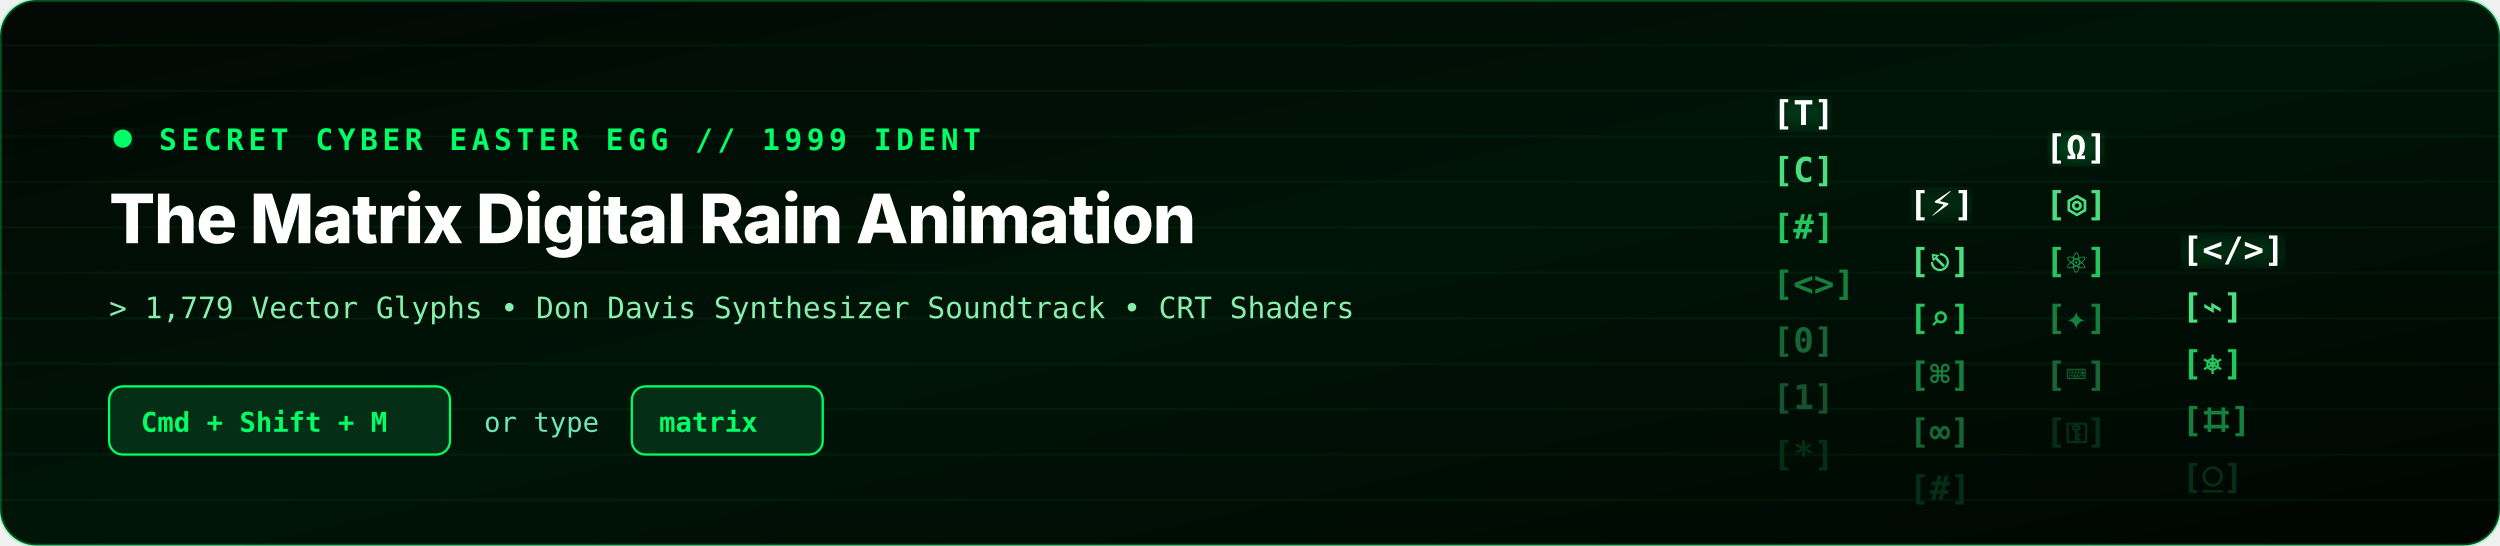
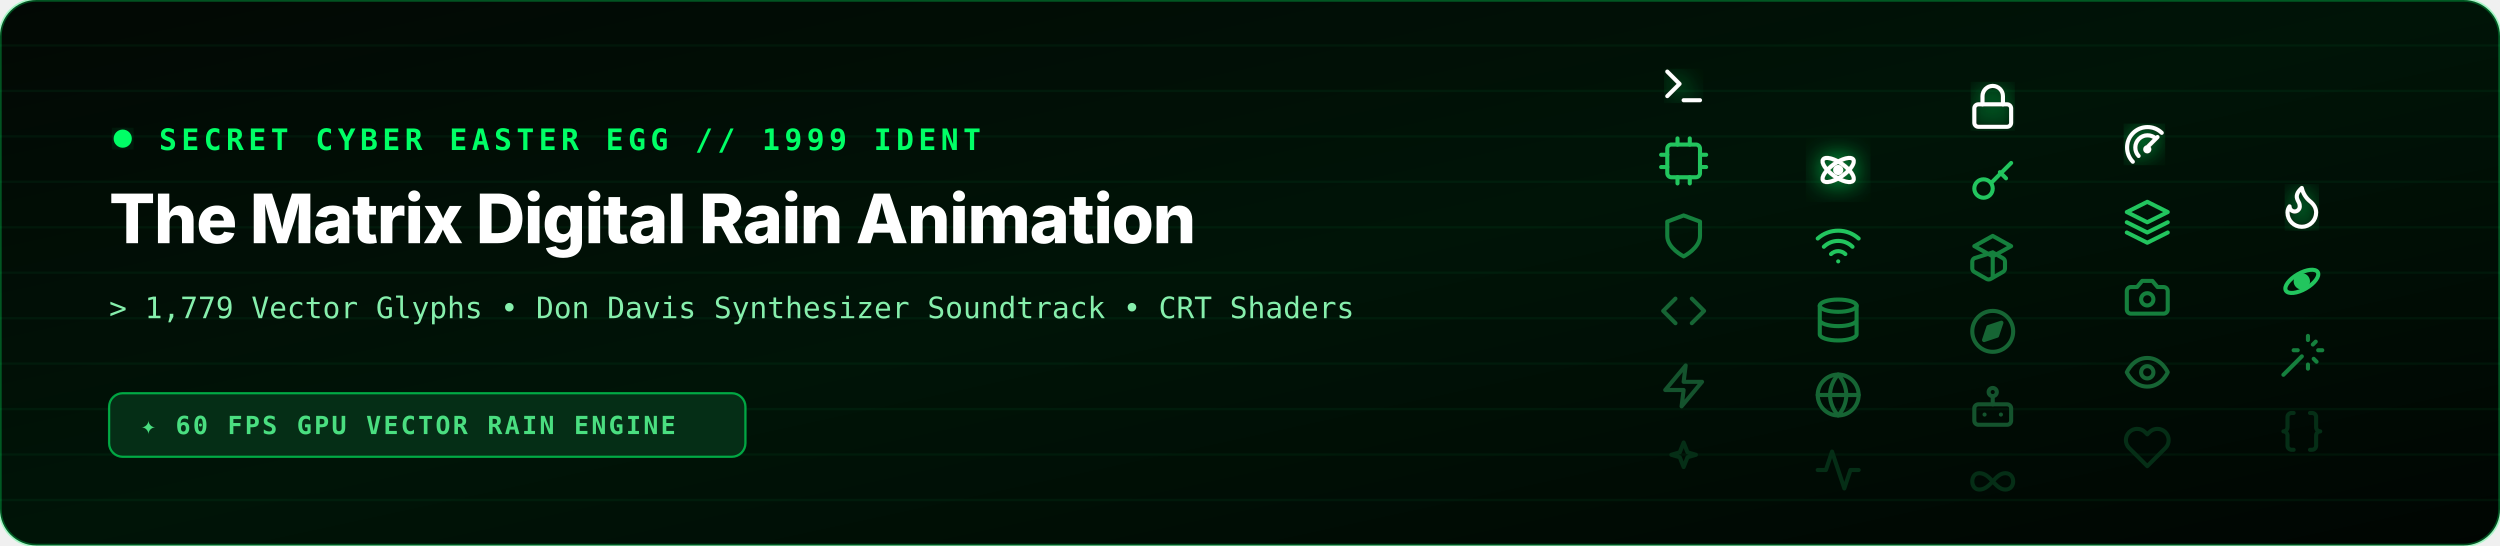
<svg xmlns="http://www.w3.org/2000/svg" viewBox="0 0 1100 240" width="100%" height="100%">
  <defs>
    <linearGradient id="matrixBg" x1="0%" y1="0%" x2="100%" y2="100%">
      <stop offset="0%" stop-color="#020804" />
      <stop offset="50%" stop-color="#001407" />
      <stop offset="100%" stop-color="#000502" />
    </linearGradient>
    <filter id="matrixGlow">
-       <feDropShadow dx="0" dy="0" stdDeviation="6" flood-color="#00FF66" flood-opacity="0.8" />
+       <feDropShadow dx="0" dy="0" stdDeviation="6" flood-color="#00FF66" flood-opacity="0.9" />
    </filter>
  </defs>
  <rect width="1100" height="240" rx="16" fill="url(#matrixBg)" stroke="#00FF66" stroke-opacity="0.3" stroke-width="1.5" />
  <g stroke="#00FF66" stroke-opacity="0.05" stroke-width="1">
    <line x1="0" y1="20" x2="1100" y2="20" />
    <line x1="0" y1="40" x2="1100" y2="40" />
    <line x1="0" y1="60" x2="1100" y2="60" />
    <line x1="0" y1="80" x2="1100" y2="80" />
    <line x1="0" y1="100" x2="1100" y2="100" />
    <line x1="0" y1="120" x2="1100" y2="120" />
    <line x1="0" y1="140" x2="1100" y2="140" />
    <line x1="0" y1="160" x2="1100" y2="160" />
    <line x1="0" y1="180" x2="1100" y2="180" />
    <line x1="0" y1="200" x2="1100" y2="200" />
    <line x1="0" y1="220" x2="1100" y2="220" />
  </g>
  <g transform="translate(48, 55)">
    <circle cx="6" cy="6" r="4" fill="#00FF66" filter="url(#matrixGlow)" />
    <text x="22" y="11" fill="#00FF66" font-family="monospace" font-size="13" font-weight="700" letter-spacing="2">SECRET CYBER EASTER EGG // 1999 IDENT</text>
    <text x="0" y="52" fill="#FFFFFF" font-family="-apple-system, BlinkMacSystemFont, sans-serif" font-size="30" font-weight="800" letter-spacing="-0.5">
      The Matrix Digital Rain Animation
    </text>
    <text x="0" y="85" fill="#86EFAC" font-family="monospace" font-size="13">
      &gt; 1,779 Vector Glyphs • Don Davis Synthesizer Soundtrack • CRT Shaders
    </text>
-     <g transform="translate(0, 115)">
-       <rect x="0" y="0" width="150" height="30" rx="6" fill="#052E16" stroke="#00FF66" stroke-width="1" />
-       <text x="14" y="20" fill="#00FF66" font-family="monospace" font-size="12" font-weight="700">Cmd + Shift + M</text>
-       <text x="165" y="20" fill="#6EE7B7" font-family="monospace" font-size="12">or type </text>
-       <rect x="230" y="0" width="84" height="30" rx="6" fill="#052E16" stroke="#00FF66" stroke-width="1" />
-       <text x="242" y="20" fill="#00FF66" font-family="monospace" font-size="12" font-weight="700">matrix</text>
+     <g transform="translate(0, 118)">
+       <rect x="0" y="0" width="280" height="28" rx="6" fill="#052E16" stroke="#00FF66" stroke-width="1" stroke-opacity="0.6" />
+       <text x="14" y="18" fill="#4ADE80" font-family="monospace" font-size="11" font-weight="700" letter-spacing="1">✦ 60 FPS GPU VECTOR RAIN ENGINE</text>
    </g>
  </g>
-   <g transform="translate(780, 25)" font-family="monospace" font-size="15" font-weight="bold">
-     <text x="0" y="30" fill="#FFFFFF" filter="url(#matrixGlow)">[T]</text>
-     <text x="0" y="55" fill="#4ADE80">[C]</text>
-     <text x="0" y="80" fill="#22C55E">[#]</text>
-     <text x="0" y="105" fill="#15803D">[&lt;&gt;]</text>
-     <text x="0" y="130" fill="#166534">[0]</text>
-     <text x="0" y="155" fill="#14532D">[1]</text>
-     <text x="0" y="180" fill="#052E16">[*]</text>
-     <text x="60" y="70" fill="#FFFFFF" filter="url(#matrixGlow)">[⚡]</text>
-     <text x="60" y="95" fill="#4ADE80">[⎋]</text>
-     <text x="60" y="120" fill="#22C55E">[⌕]</text>
-     <text x="60" y="145" fill="#15803D">[⌘]</text>
-     <text x="60" y="170" fill="#166534">[∞]</text>
-     <text x="60" y="195" fill="#052E16">[#]</text>
-     <text x="120" y="45" fill="#FFFFFF" filter="url(#matrixGlow)">[Ω]</text>
-     <text x="120" y="70" fill="#4ADE80">[⏣]</text>
-     <text x="120" y="95" fill="#22C55E">[⚛]</text>
-     <text x="120" y="120" fill="#15803D">[✦]</text>
-     <text x="120" y="145" fill="#166534">[⌨]</text>
-     <text x="120" y="170" fill="#052E16">[⚿]</text>
-     <text x="180" y="90" fill="#FFFFFF" filter="url(#matrixGlow)">[&lt;/&gt;]</text>
-     <text x="180" y="115" fill="#4ADE80">[⌁]</text>
-     <text x="180" y="140" fill="#22C55E">[⎈]</text>
-     <text x="180" y="165" fill="#15803D">[⌗]</text>
-     <text x="180" y="190" fill="#052E16">[⍜]</text>
+   <g transform="translate(730, 12)" stroke-linecap="round" stroke-linejoin="round" fill="none">
+     <g transform="translate(0, 0)">
+       <g transform="translate(0, 15) scale(0.9)" stroke="#FFFFFF" stroke-width="2" filter="url(#matrixGlow)">
+         <path d="M4 17l6-6-6-6M12 19h8" />
+       </g>
+       <g transform="translate(0, 48) scale(0.9)" stroke="#22C55E" stroke-width="2">
+         <rect x="4" y="4" width="16" height="16" rx="2" />
+         <path d="M9 1v3M15 1v3M9 20v3M15 20v3M1 9h3M1 15h3M20 9h3M20 15h3" />
+       </g>
+       <g transform="translate(0, 81) scale(0.9)" stroke="#15803D" stroke-width="2">
+         <path d="M12 22s8-4 8-10V5l-8-3-8 3v7c0 6 8 10 8 10z" />
+       </g>
+       <g transform="translate(0, 114) scale(0.9)" stroke="#166534" stroke-width="2">
+         <path d="M16 18l6-6-6-6M8 6l-6 6 6 6" />
+       </g>
+       <g transform="translate(0, 147) scale(0.9)" stroke="#14532D" stroke-width="2">
+         <path d="M13 2L3 14h9l-1 8 10-12h-9l1-8z" />
+       </g>
+       <g transform="translate(0, 180) scale(0.9)" stroke="#052E16" stroke-width="2">
+         <path d="M12 3l1.9 4.8L18 9l-4.1 1.2L12 15l-1.9-4.8L6 9l4.1-1.2L12 3z" />
+       </g>
+     </g>
+     <g transform="translate(68, 0)">
+       <g transform="translate(0, 52) scale(0.9)" stroke="#FFFFFF" stroke-width="2" filter="url(#matrixGlow)">
+         <circle cx="12" cy="12" r="1.5" fill="#FFFFFF" />
+         <ellipse cx="12" cy="12" rx="9" ry="3.5" transform="rotate(35 12 12)" />
+         <ellipse cx="12" cy="12" rx="9" ry="3.5" transform="rotate(-35 12 12)" />
+       </g>
+       <g transform="translate(0, 85) scale(0.9)" stroke="#22C55E" stroke-width="2">
+         <path d="M12 20h.01M2 8.82a15 15 0 0120 0M5 12.86a10 10 0 0114 0M8.5 16.43a5 5 0 017 0" />
+       </g>
+       <g transform="translate(0, 118) scale(0.9)" stroke="#15803D" stroke-width="2">
+         <ellipse cx="12" cy="5" rx="9" ry="3" />
+         <path d="M21 12c0 1.66-4 3-9 3s-9-1.34-9-3M3 5v14c0 1.66 4 3 9 3s9-1.34 9-3V5" />
+       </g>
+       <g transform="translate(0, 151) scale(0.9)" stroke="#166534" stroke-width="2">
+         <circle cx="12" cy="12" r="10" />
+         <path d="M2 12h20M12 2a15.3 15.3 0 014 10 15.3 15.3 0 01-4 10 15.3 15.3 0 01-4-10 15.3 15.3 0 014-10z" />
+       </g>
+       <g transform="translate(0, 184) scale(0.9)" stroke="#052E16" stroke-width="2">
+         <path d="M22 12h-4l-3 9L9 3l-3 9H2" />
+       </g>
+     </g>
+     <g transform="translate(136, 0)">
+       <g transform="translate(0, 24) scale(0.9)" stroke="#FFFFFF" stroke-width="2" filter="url(#matrixGlow)">
+         <rect x="3" y="11" width="18" height="11" rx="2" ry="2" />
+         <path d="M7 11V7a5 5 0 0110 0v4" />
+       </g>
+       <g transform="translate(0, 57) scale(0.9)" stroke="#22C55E" stroke-width="2">
+         <circle cx="7.5" cy="15.5" r="4.5" />
+         <path d="m21 3-9.5 9.5M15.5 7.5l3 3" />
+       </g>
+       <g transform="translate(0, 90) scale(0.9)" stroke="#15803D" stroke-width="2">
+         <path d="M2.97 12.92A2 2 0 002 14.63v3.24a2 2 0 00.97 1.71l6 3.43a2 2 0 002.06 0l6-3.43a2 2 0 00.97-1.71v-3.24a2 2 0 00-.97-1.71L12 10.06l-9.03 2.86zM12 10v12M12 2L3 7l9 5 9-5-9-5z" />
+       </g>
+       <g transform="translate(0, 123) scale(0.9)" stroke="#166534" stroke-width="2">
+         <circle cx="12" cy="12" r="10" />
+         <polygon points="16.24 7.76 14.12 14.12 7.76 16.24 9.88 9.88 16.24 7.76" fill="#166534" />
+       </g>
+       <g transform="translate(0, 156) scale(0.9)" stroke="#14532D" stroke-width="2">
+         <rect x="3" y="11" width="18" height="10" rx="2" />
+         <circle cx="12" cy="5" r="2" />
+         <path d="M12 7v4M8 16h.01M16 16h.01" />
+       </g>
+       <g transform="translate(0, 189) scale(0.9)" stroke="#052E16" stroke-width="2">
+         <path d="M18.178 8c5.096 0 5.096 8 0 8-5.095 0-7.133-8-12.739-8-4.58 0-4.58 8 0 8 5.606 0 7.644-8 12.74-8z" />
+       </g>
+     </g>
+     <g transform="translate(204, 0)">
+       <g transform="translate(0, 42) scale(0.9)" stroke="#FFFFFF" stroke-width="2" filter="url(#matrixGlow)">
+         <path d="M19.07 4.93A10 10 0 004.93 19.07M16.24 7.76A6 6 0 007.76 16.24M12 12l5-5M12 12a1 1 0 100 2 1 1 0 000-2z" />
+       </g>
+       <g transform="translate(0, 75) scale(0.9)" stroke="#22C55E" stroke-width="2">
+         <polygon points="12 2 2 7 12 12 22 7 12 2" />
+         <path d="M2 17l10 5 10-5M2 12l10 5 10-5" />
+       </g>
+       <g transform="translate(0, 108) scale(0.9)" stroke="#15803D" stroke-width="2">
+         <path d="M14.5 4h-5L7 7H4a2 2 0 00-2 2v9a2 2 0 002 2h16a2 2 0 002-2V9a2 2 0 00-2-2h-3l-2.5-3z" />
+         <circle cx="12" cy="13" r="3" />
+       </g>
+       <g transform="translate(0, 141) scale(0.9)" stroke="#166534" stroke-width="2">
+         <path d="M2 12s3-7 10-7 10 7 10 7-3 7-10 7-10-7-10-7z" />
+         <circle cx="12" cy="12" r="3" />
+       </g>
+       <g transform="translate(0, 174) scale(0.9)" stroke="#052E16" stroke-width="2">
+         <path d="M20.84 4.61a5.5 5.5 0 00-7.78 0L12 5.67l-1.06-1.06a5.5 5.5 0 00-7.78 7.78l1.06 1.06L12 21.23l7.78-7.78 1.06-1.06a5.5 5.5 0 000-7.78z" />
+       </g>
+     </g>
+     <g transform="translate(272, 0)">
+       <g transform="translate(0, 68) scale(0.9)" stroke="#FFFFFF" stroke-width="2" filter="url(#matrixGlow)">
+         <path d="M8.5 14.5A2.5 2.5 0 0011 12c0-1.38-.5-2-1-3-1.072-2.143-.224-4.054 2-6 .5 2.5 2 4.9 4 6.5 2 1.6 3 3.5 3 5.5a7 7 0 11-14 0c0-1.153.433-2.294 1-3a2.5 2.5 0 002.5 2.5z" />
+       </g>
+       <g transform="translate(0, 101) scale(0.9)" stroke="#22C55E" stroke-width="2">
+         <circle cx="12" cy="12" r="3" fill="#22C55E" />
+         <ellipse cx="12" cy="12" rx="9" ry="4" transform="rotate(-30 12 12)" />
+       </g>
+       <g transform="translate(0, 134) scale(0.9)" stroke="#15803D" stroke-width="2">
+         <path d="M15 4V2m0 16v-2M8 9h2m10 0h2m-4.2 4.2l1.4 1.4M18.8 4.8l-1.4 1.4M3 21l9-9" />
+       </g>
+       <g transform="translate(0, 167) scale(0.9)" stroke="#052E16" stroke-width="2">
+         <path d="M8 3H7a2 2 0 00-2 2v5a2 2 0 01-2 2 2 2 0 012 2v5a2 2 0 002 2h1M16 21h1a2 2 0 002-2v-5a2 2 0 012-2 2 2 0 01-2-2V5a2 2 0 00-2-2h-1" />
+       </g>
+     </g>
  </g>
</svg>
